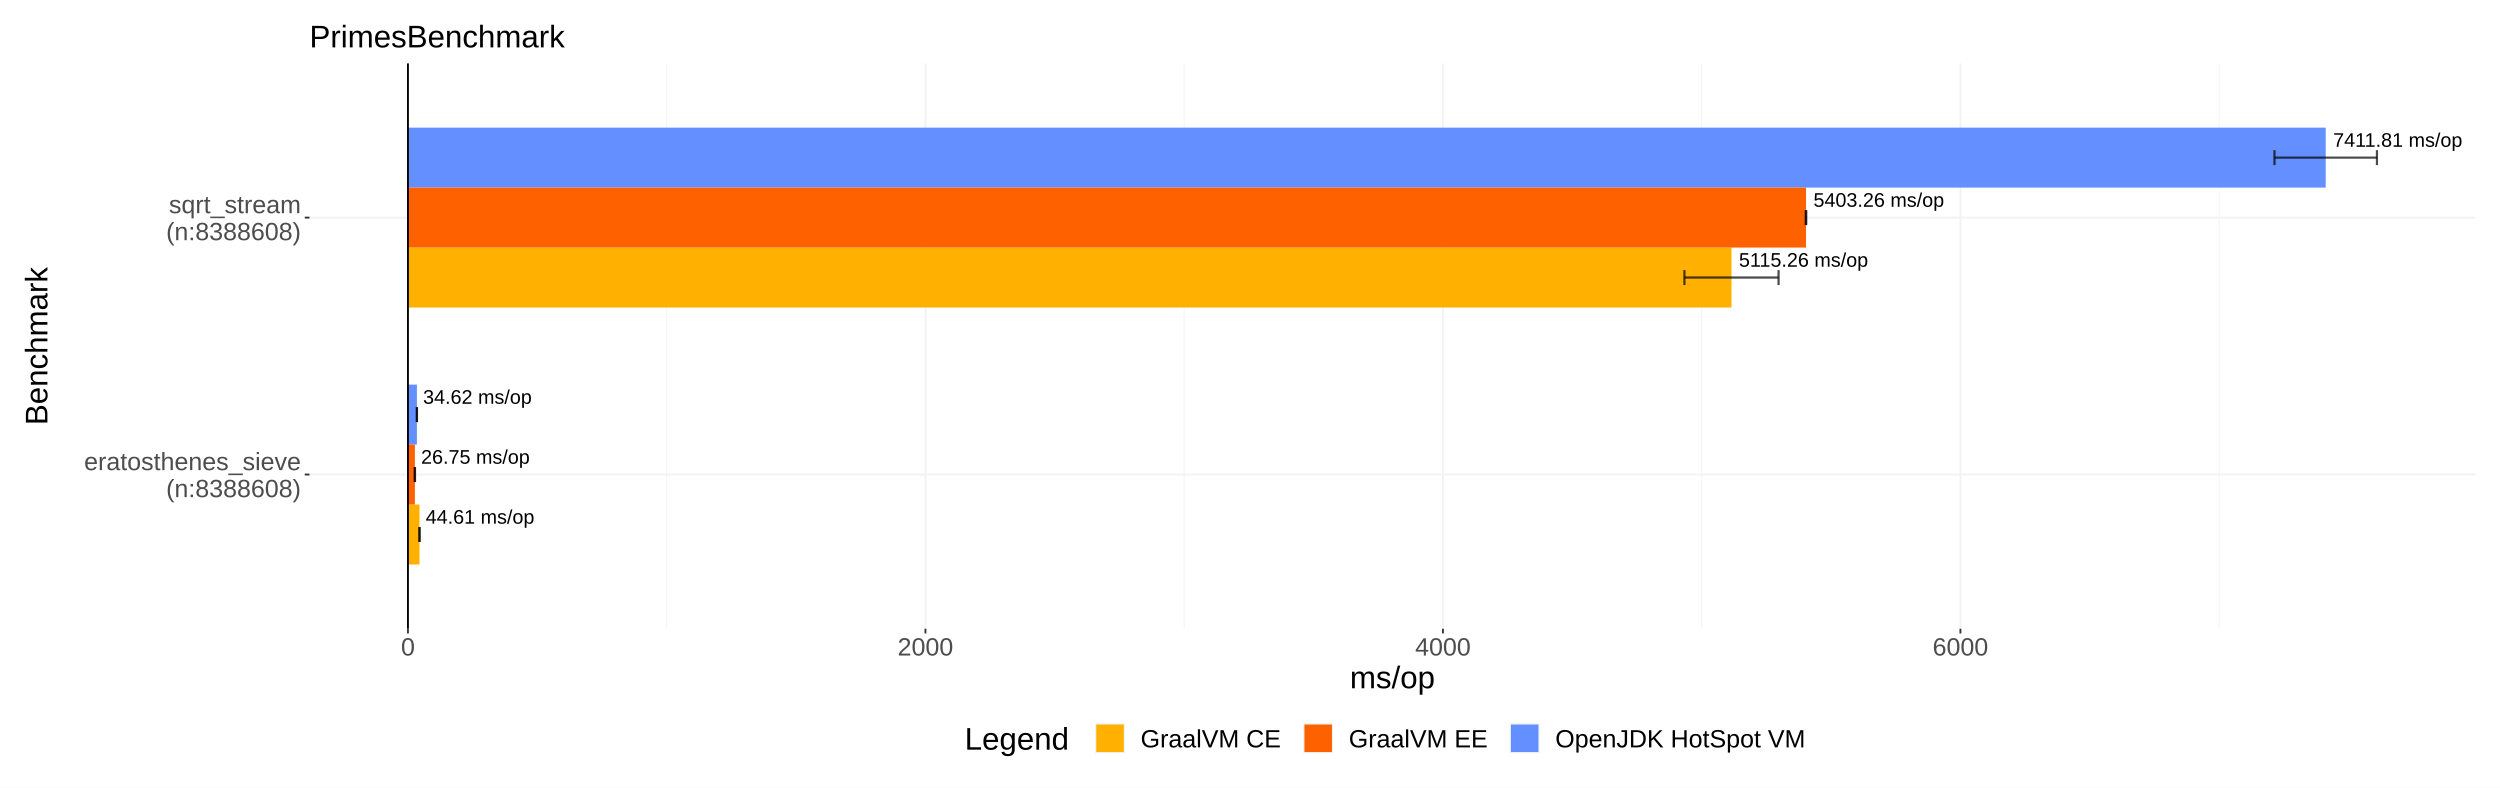
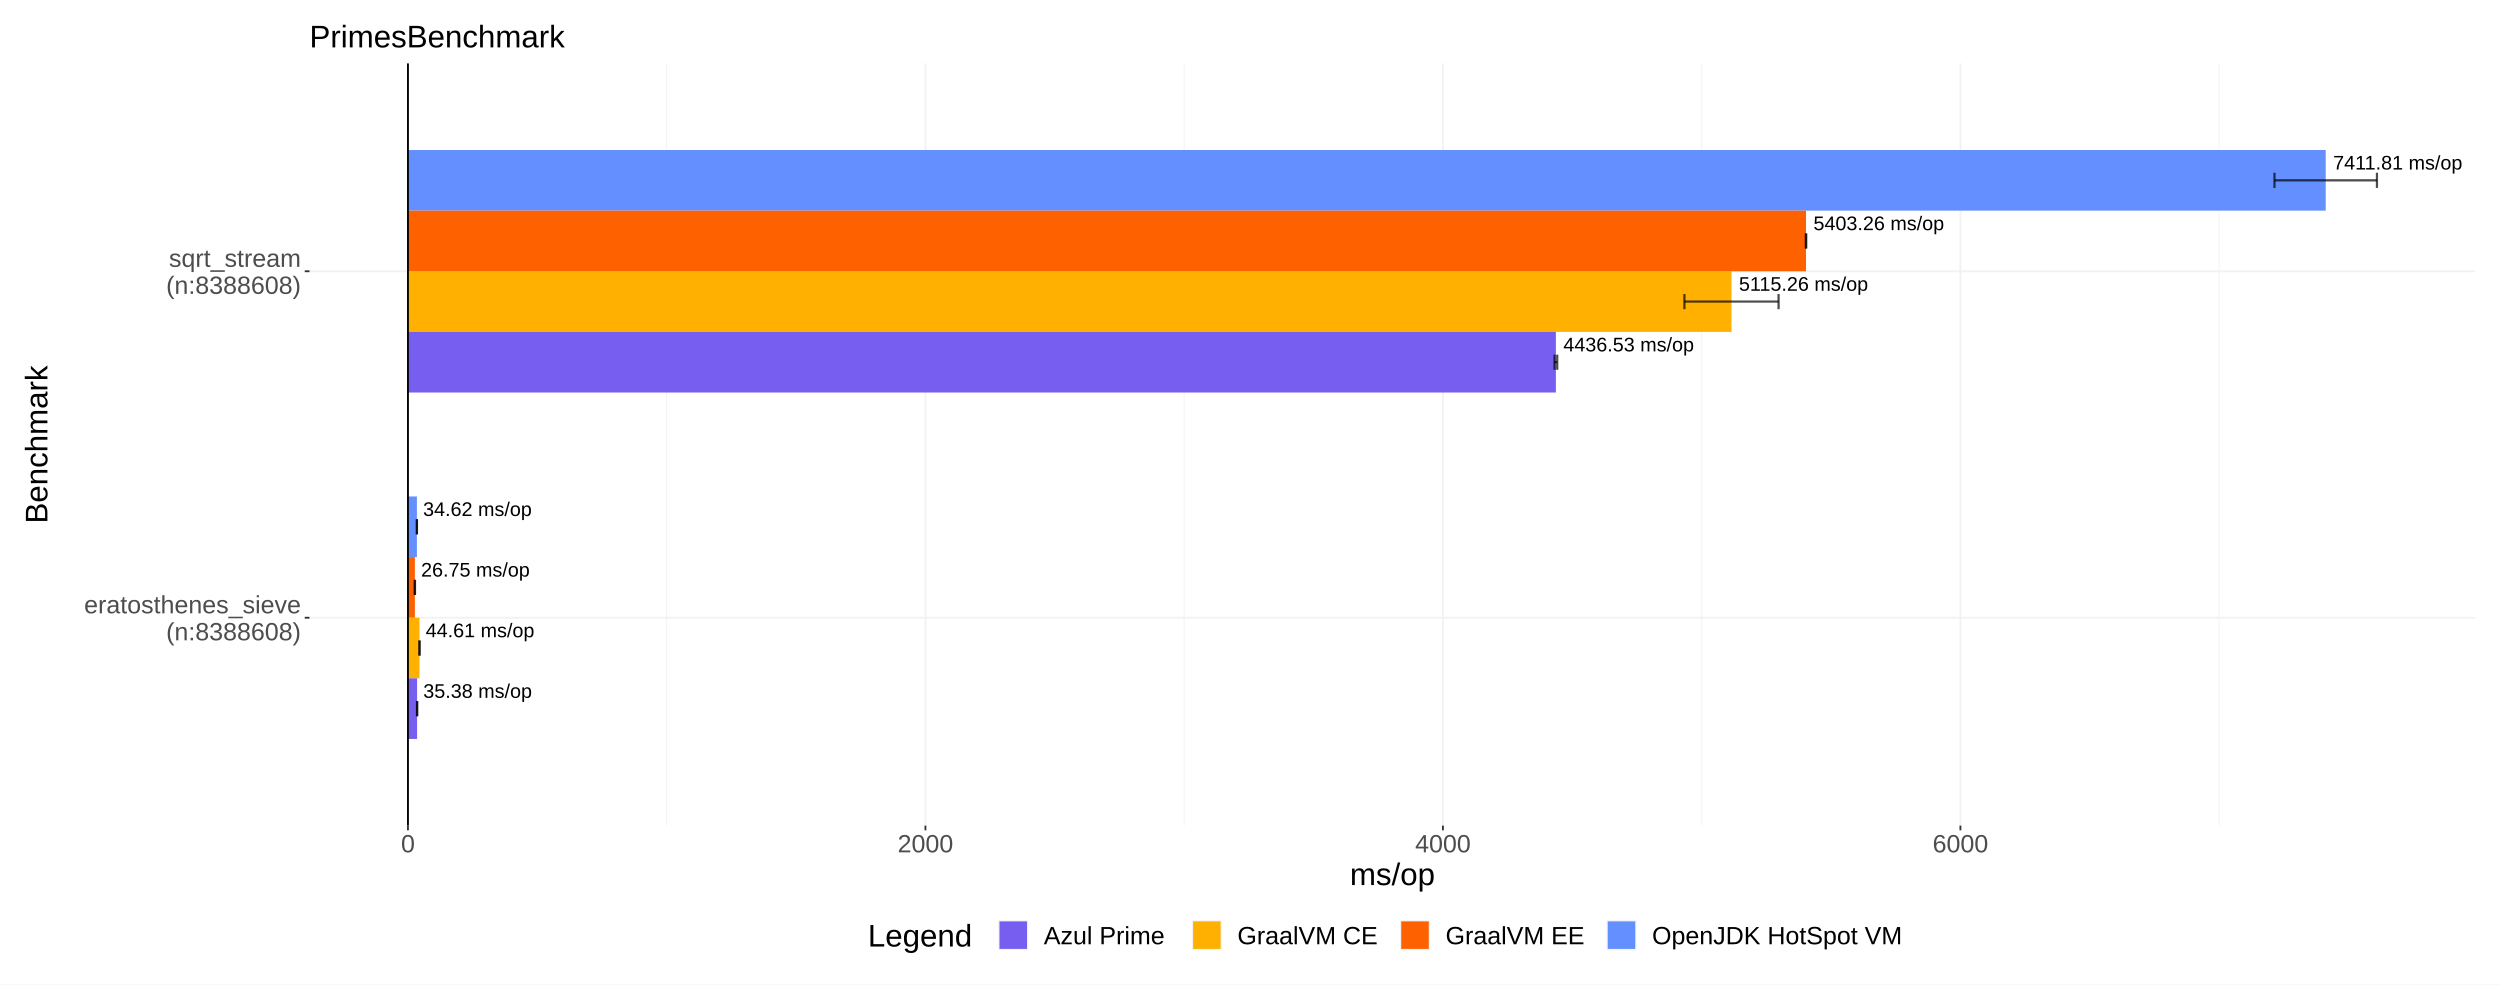
- <svg xmlns="http://www.w3.org/2000/svg" class="svglite" width="1440.00pt" height="453.54pt" viewBox="0 0 1440.00 453.54">
+ <svg xmlns="http://www.w3.org/2000/svg" class="svglite" width="1440.00pt" height="566.93pt" viewBox="0 0 1440.00 566.93">
  <defs>
    <style type="text/css">
    .svglite line, .svglite polyline, .svglite polygon, .svglite path, .svglite rect, .svglite circle {
      fill: none;
      stroke: #000000;
      stroke-linecap: round;
      stroke-linejoin: round;
      stroke-miterlimit: 10.00;
    }
    .svglite text {
      white-space: pre;
    }
  </style>
  </defs>
  <rect width="100%" height="100%" style="stroke: none; fill: #FFFFFF;" />
  <defs>
-     <clipPath id="cpMC4wMHwxNDQwLjAwfDAuMDB8NDUzLjU0">
-       <rect x="0.00" y="0.00" width="1440.00" height="453.54" />
+     <clipPath id="cpMC4wMHwxNDQwLjAwfDAuMDB8NTY2Ljkz">
+       <rect x="0.00" y="0.00" width="1440.00" height="566.93" />
    </clipPath>
  </defs>
-   <g clip-path="url(#cpMC4wMHwxNDQwLjAwfDAuMDB8NDUzLjU0)">
-     <rect x="-0" y="0.00" width="1440.00" height="453.54" style="stroke-width: 1.07; stroke: #FFFFFF; fill: #FFFFFF;" />
-     <rect x="178.27" y="36.52" width="1247.56" height="325.62" style="stroke-width: 1.07; stroke: none;" />
-     <polyline points="384.02,362.15 384.02,36.52 " style="stroke-width: 0.53; stroke: #F2F2F2; stroke-linecap: butt;" />
-     <polyline points="682.09,362.15 682.09,36.52 " style="stroke-width: 0.53; stroke: #F2F2F2; stroke-linecap: butt;" />
-     <polyline points="980.16,362.15 980.16,36.52 " style="stroke-width: 0.53; stroke: #F2F2F2; stroke-linecap: butt;" />
-     <polyline points="1278.24,362.15 1278.24,36.52 " style="stroke-width: 0.53; stroke: #F2F2F2; stroke-linecap: butt;" />
-     <polyline points="178.27,273.34 1425.83,273.34 " style="stroke-width: 1.07; stroke: #F2F2F2; stroke-linecap: butt;" />
-     <polyline points="178.27,125.33 1425.83,125.33 " style="stroke-width: 1.07; stroke: #F2F2F2; stroke-linecap: butt;" />
-     <polyline points="234.98,362.15 234.98,36.52 " style="stroke-width: 1.07; stroke: #F2F2F2; stroke-linecap: butt;" />
-     <polyline points="533.05,362.15 533.05,36.52 " style="stroke-width: 1.07; stroke: #F2F2F2; stroke-linecap: butt;" />
-     <polyline points="831.13,362.15 831.13,36.52 " style="stroke-width: 1.07; stroke: #F2F2F2; stroke-linecap: butt;" />
-     <polyline points="1129.20,362.15 1129.20,36.52 " style="stroke-width: 1.07; stroke: #F2F2F2; stroke-linecap: butt;" />
-     <rect x="234.98" y="221.54" width="5.16" height="34.54" style="stroke-width: 1.07; stroke: none; stroke-linecap: butt; stroke-linejoin: miter; fill: #648FFF;" />
-     <rect x="234.98" y="290.61" width="6.65" height="34.54" style="stroke-width: 1.07; stroke: none; stroke-linecap: butt; stroke-linejoin: miter; fill: #FFB000;" />
-     <rect x="234.98" y="256.07" width="3.99" height="34.54" style="stroke-width: 1.07; stroke: none; stroke-linecap: butt; stroke-linejoin: miter; fill: #FE6100;" />
-     <rect x="234.98" y="73.52" width="1104.63" height="34.54" style="stroke-width: 1.07; stroke: none; stroke-linecap: butt; stroke-linejoin: miter; fill: #648FFF;" />
-     <rect x="234.98" y="142.60" width="762.36" height="34.54" style="stroke-width: 1.07; stroke: none; stroke-linecap: butt; stroke-linejoin: miter; fill: #FFB000;" />
-     <rect x="234.98" y="108.06" width="805.28" height="34.54" style="stroke-width: 1.07; stroke: none; stroke-linecap: butt; stroke-linejoin: miter; fill: #FE6100;" />
-     <text x="243.70" y="232.58" style="font-size: 11.38px; font-family: &quot;Liberation Sans&quot;;" textLength="71.19px" lengthAdjust="spacingAndGlyphs">34.62 ms/op</text>
-     <text x="245.19" y="301.65" style="font-size: 11.38px; font-family: &quot;Liberation Sans&quot;;" textLength="71.19px" lengthAdjust="spacingAndGlyphs">44.61 ms/op</text>
-     <text x="242.53" y="267.12" style="font-size: 11.38px; font-family: &quot;Liberation Sans&quot;;" textLength="71.19px" lengthAdjust="spacingAndGlyphs">26.75 ms/op</text>
-     <text x="1343.89" y="84.57" style="font-size: 11.38px; font-family: &quot;Liberation Sans&quot;;" textLength="85.67px" lengthAdjust="spacingAndGlyphs">7411.81 ms/op</text>
-     <text x="1001.62" y="153.64" style="font-size: 11.38px; font-family: &quot;Liberation Sans&quot;;" textLength="85.67px" lengthAdjust="spacingAndGlyphs">5115.26 ms/op</text>
-     <text x="1044.55" y="119.11" style="font-size: 11.38px; font-family: &quot;Liberation Sans&quot;;" textLength="85.67px" lengthAdjust="spacingAndGlyphs">5403.26 ms/op</text>
-     <polyline points="240.16,243.12 240.16,234.49 " style="stroke-width: 1.28; stroke: #000000; stroke-opacity: 0.70; stroke-linecap: butt;" />
-     <polyline points="240.16,238.80 240.11,238.80 " style="stroke-width: 1.28; stroke: #000000; stroke-opacity: 0.70; stroke-linecap: butt;" />
-     <polyline points="240.11,243.12 240.11,234.49 " style="stroke-width: 1.28; stroke: #000000; stroke-opacity: 0.70; stroke-linecap: butt;" />
-     <polyline points="241.65,312.19 241.65,303.56 " style="stroke-width: 1.28; stroke: #000000; stroke-opacity: 0.70; stroke-linecap: butt;" />
-     <polyline points="241.65,307.88 241.61,307.88 " style="stroke-width: 1.28; stroke: #000000; stroke-opacity: 0.70; stroke-linecap: butt;" />
-     <polyline points="241.61,312.19 241.61,303.56 " style="stroke-width: 1.28; stroke: #000000; stroke-opacity: 0.70; stroke-linecap: butt;" />
-     <polyline points="239.04,277.66 239.04,269.02 " style="stroke-width: 1.28; stroke: #000000; stroke-opacity: 0.70; stroke-linecap: butt;" />
-     <polyline points="239.04,273.34 238.89,273.34 " style="stroke-width: 1.28; stroke: #000000; stroke-opacity: 0.70; stroke-linecap: butt;" />
-     <polyline points="238.89,277.66 238.89,269.02 " style="stroke-width: 1.28; stroke: #000000; stroke-opacity: 0.70; stroke-linecap: butt;" />
-     <polyline points="1369.12,95.11 1369.12,86.48 " style="stroke-width: 1.28; stroke: #000000; stroke-opacity: 0.70; stroke-linecap: butt;" />
-     <polyline points="1369.12,90.79 1310.10,90.79 " style="stroke-width: 1.28; stroke: #000000; stroke-opacity: 0.70; stroke-linecap: butt;" />
-     <polyline points="1310.10,95.11 1310.10,86.48 " style="stroke-width: 1.28; stroke: #000000; stroke-opacity: 0.70; stroke-linecap: butt;" />
-     <polyline points="1024.46,164.18 1024.46,155.55 " style="stroke-width: 1.28; stroke: #000000; stroke-opacity: 0.70; stroke-linecap: butt;" />
-     <polyline points="1024.46,159.86 970.22,159.86 " style="stroke-width: 1.28; stroke: #000000; stroke-opacity: 0.70; stroke-linecap: butt;" />
-     <polyline points="970.22,164.18 970.22,155.55 " style="stroke-width: 1.28; stroke: #000000; stroke-opacity: 0.70; stroke-linecap: butt;" />
-     <polyline points="1040.40,129.65 1040.40,121.01 " style="stroke-width: 1.28; stroke: #000000; stroke-opacity: 0.70; stroke-linecap: butt;" />
-     <polyline points="1040.40,125.33 1040.12,125.33 " style="stroke-width: 1.28; stroke: #000000; stroke-opacity: 0.70; stroke-linecap: butt;" />
-     <polyline points="1040.12,129.65 1040.12,121.01 " style="stroke-width: 1.28; stroke: #000000; stroke-opacity: 0.70; stroke-linecap: butt;" />
-     <line x1="234.98" y1="362.15" x2="234.98" y2="36.52" style="stroke-width: 1.07; stroke-linecap: butt;" />
-     <text x="173.34" y="270.81" text-anchor="end" style="font-size: 14.40px;fill: #4D4D4D; font-family: &quot;Liberation Sans&quot;;" textLength="139.56px" lengthAdjust="spacingAndGlyphs">eratosthenes_sieve</text>
-     <text x="173.34" y="286.36" text-anchor="end" style="font-size: 14.40px;fill: #4D4D4D; font-family: &quot;Liberation Sans&quot;;" textLength="89.31px" lengthAdjust="spacingAndGlyphs">(n:8388608)</text>
-     <text x="173.34" y="122.80" text-anchor="end" style="font-size: 14.40px;fill: #4D4D4D; font-family: &quot;Liberation Sans&quot;;" textLength="85.83px" lengthAdjust="spacingAndGlyphs">sqrt_stream</text>
-     <text x="173.34" y="138.35" text-anchor="end" style="font-size: 14.40px;fill: #4D4D4D; font-family: &quot;Liberation Sans&quot;;" textLength="89.31px" lengthAdjust="spacingAndGlyphs">(n:8388608)</text>
-     <polyline points="175.53,273.34 178.27,273.34 " style="stroke-width: 1.07; stroke: #333333; stroke-linecap: butt;" />
-     <polyline points="175.53,125.33 178.27,125.33 " style="stroke-width: 1.07; stroke: #333333; stroke-linecap: butt;" />
-     <polyline points="234.98,364.89 234.98,362.15 " style="stroke-width: 1.07; stroke: #333333; stroke-linecap: butt;" />
-     <polyline points="533.05,364.89 533.05,362.15 " style="stroke-width: 1.07; stroke: #333333; stroke-linecap: butt;" />
-     <polyline points="831.13,364.89 831.13,362.15 " style="stroke-width: 1.07; stroke: #333333; stroke-linecap: butt;" />
-     <polyline points="1129.20,364.89 1129.20,362.15 " style="stroke-width: 1.07; stroke: #333333; stroke-linecap: butt;" />
-     <text x="234.98" y="377.57" text-anchor="middle" style="font-size: 14.40px;fill: #4D4D4D; font-family: &quot;Liberation Sans&quot;;" textLength="9.16px" lengthAdjust="spacingAndGlyphs">0</text>
-     <text x="533.05" y="377.57" text-anchor="middle" style="font-size: 14.40px;fill: #4D4D4D; font-family: &quot;Liberation Sans&quot;;" textLength="36.63px" lengthAdjust="spacingAndGlyphs">2000</text>
-     <text x="831.13" y="377.57" text-anchor="middle" style="font-size: 14.40px;fill: #4D4D4D; font-family: &quot;Liberation Sans&quot;;" textLength="36.63px" lengthAdjust="spacingAndGlyphs">4000</text>
-     <text x="1129.20" y="377.57" text-anchor="middle" style="font-size: 14.40px;fill: #4D4D4D; font-family: &quot;Liberation Sans&quot;;" textLength="36.63px" lengthAdjust="spacingAndGlyphs">6000</text>
-     <text x="802.05" y="396.43" text-anchor="middle" style="font-size: 18.00px; font-family: &quot;Liberation Sans&quot;;" textLength="55.41px" lengthAdjust="spacingAndGlyphs">ms/op</text>
-     <text transform="translate(27.30,199.33) rotate(-90)" text-anchor="middle" style="font-size: 18.00px; font-family: &quot;Liberation Sans&quot;;" textLength="102.52px" lengthAdjust="spacingAndGlyphs">Benchmark</text>
-     <rect x="550.18" y="411.13" width="503.74" height="28.24" style="stroke-width: 1.07; stroke: none; fill: #FFFFFF;" />
-     <text x="555.66" y="431.81" style="font-size: 18.00px; font-family: &quot;Liberation Sans&quot;;" textLength="66.12px" lengthAdjust="spacingAndGlyphs">Legend</text>
-     <rect x="630.74" y="416.61" width="17.28" height="17.28" style="stroke-width: 1.07; stroke: none; fill: #F2F2F2;" />
-     <rect x="631.45" y="417.32" width="15.86" height="15.86" style="stroke-width: 1.07; stroke: none; stroke-linecap: butt; stroke-linejoin: miter; fill: #FFB000;" />
-     <rect x="750.64" y="416.61" width="17.28" height="17.28" style="stroke-width: 1.07; stroke: none; fill: #F2F2F2;" />
-     <rect x="751.35" y="417.32" width="15.86" height="15.86" style="stroke-width: 1.07; stroke: none; stroke-linecap: butt; stroke-linejoin: miter; fill: #FE6100;" />
-     <rect x="869.58" y="416.61" width="17.28" height="17.28" style="stroke-width: 1.07; stroke: none; fill: #F2F2F2;" />
-     <rect x="870.29" y="417.32" width="15.86" height="15.86" style="stroke-width: 1.07; stroke: none; stroke-linecap: butt; stroke-linejoin: miter; fill: #648FFF;" />
-     <text x="656.99" y="430.50" style="font-size: 14.40px; font-family: &quot;Liberation Sans&quot;;" textLength="84.69px" lengthAdjust="spacingAndGlyphs">GraalVM CE</text>
-     <text x="776.89" y="430.50" style="font-size: 14.40px; font-family: &quot;Liberation Sans&quot;;" textLength="83.73px" lengthAdjust="spacingAndGlyphs">GraalVM EE</text>
-     <text x="895.83" y="430.50" style="font-size: 14.40px; font-family: &quot;Liberation Sans&quot;;" textLength="152.61px" lengthAdjust="spacingAndGlyphs">OpenJDK HotSpot VM</text>
+   <g clip-path="url(#cpMC4wMHwxNDQwLjAwfDAuMDB8NTY2Ljkz)">
+     <rect x="-0" y="0.00" width="1440.00" height="566.93" style="stroke-width: 1.07; stroke: #FFFFFF; fill: #FFFFFF;" />
+     <rect x="178.27" y="36.52" width="1247.56" height="439.01" style="stroke-width: 1.07; stroke: none;" />
+     <polyline points="384.02,475.53 384.02,36.52 " style="stroke-width: 0.53; stroke: #F2F2F2; stroke-linecap: butt;" />
+     <polyline points="682.09,475.53 682.09,36.52 " style="stroke-width: 0.53; stroke: #F2F2F2; stroke-linecap: butt;" />
+     <polyline points="980.16,475.53 980.16,36.52 " style="stroke-width: 0.53; stroke: #F2F2F2; stroke-linecap: butt;" />
+     <polyline points="1278.24,475.53 1278.24,36.52 " style="stroke-width: 0.53; stroke: #F2F2F2; stroke-linecap: butt;" />
+     <polyline points="178.27,355.80 1425.83,355.80 " style="stroke-width: 1.07; stroke: #F2F2F2; stroke-linecap: butt;" />
+     <polyline points="178.27,156.25 1425.83,156.25 " style="stroke-width: 1.07; stroke: #F2F2F2; stroke-linecap: butt;" />
+     <polyline points="234.98,475.53 234.98,36.52 " style="stroke-width: 1.07; stroke: #F2F2F2; stroke-linecap: butt;" />
+     <polyline points="533.05,475.53 533.05,36.52 " style="stroke-width: 1.07; stroke: #F2F2F2; stroke-linecap: butt;" />
+     <polyline points="831.13,475.53 831.13,36.52 " style="stroke-width: 1.07; stroke: #F2F2F2; stroke-linecap: butt;" />
+     <polyline points="1129.20,475.53 1129.20,36.52 " style="stroke-width: 1.07; stroke: #F2F2F2; stroke-linecap: butt;" />
+     <rect x="234.98" y="285.96" width="5.16" height="34.92" style="stroke-width: 1.07; stroke: none; stroke-linecap: butt; stroke-linejoin: miter; fill: #648FFF;" />
+     <rect x="234.98" y="355.80" width="6.65" height="34.92" style="stroke-width: 1.07; stroke: none; stroke-linecap: butt; stroke-linejoin: miter; fill: #FFB000;" />
+     <rect x="234.98" y="320.88" width="3.99" height="34.92" style="stroke-width: 1.07; stroke: none; stroke-linecap: butt; stroke-linejoin: miter; fill: #FE6100;" />
+     <rect x="234.98" y="390.72" width="5.27" height="34.92" style="stroke-width: 1.07; stroke: none; stroke-linecap: butt; stroke-linejoin: miter; fill: #785EF0;" />
+     <rect x="234.98" y="86.41" width="1104.63" height="34.92" style="stroke-width: 1.07; stroke: none; stroke-linecap: butt; stroke-linejoin: miter; fill: #648FFF;" />
+     <rect x="234.98" y="156.25" width="762.36" height="34.92" style="stroke-width: 1.07; stroke: none; stroke-linecap: butt; stroke-linejoin: miter; fill: #FFB000;" />
+     <rect x="234.98" y="121.33" width="805.28" height="34.92" style="stroke-width: 1.07; stroke: none; stroke-linecap: butt; stroke-linejoin: miter; fill: #FE6100;" />
+     <rect x="234.98" y="191.17" width="661.21" height="34.92" style="stroke-width: 1.07; stroke: none; stroke-linecap: butt; stroke-linejoin: miter; fill: #785EF0;" />
+     <text x="243.70" y="297.20" style="font-size: 11.38px; font-family: &quot;Liberation Sans&quot;;" textLength="71.19px" lengthAdjust="spacingAndGlyphs">34.62 ms/op</text>
+     <text x="245.19" y="367.04" style="font-size: 11.38px; font-family: &quot;Liberation Sans&quot;;" textLength="71.19px" lengthAdjust="spacingAndGlyphs">44.61 ms/op</text>
+     <text x="242.53" y="332.12" style="font-size: 11.38px; font-family: &quot;Liberation Sans&quot;;" textLength="71.19px" lengthAdjust="spacingAndGlyphs">26.75 ms/op</text>
+     <text x="243.81" y="401.96" style="font-size: 11.38px; font-family: &quot;Liberation Sans&quot;;" textLength="71.19px" lengthAdjust="spacingAndGlyphs">35.38 ms/op</text>
+     <text x="1343.89" y="97.65" style="font-size: 11.38px; font-family: &quot;Liberation Sans&quot;;" textLength="85.67px" lengthAdjust="spacingAndGlyphs">7411.81 ms/op</text>
+     <text x="1001.62" y="167.49" style="font-size: 11.38px; font-family: &quot;Liberation Sans&quot;;" textLength="85.67px" lengthAdjust="spacingAndGlyphs">5115.26 ms/op</text>
+     <text x="1044.55" y="132.57" style="font-size: 11.38px; font-family: &quot;Liberation Sans&quot;;" textLength="85.67px" lengthAdjust="spacingAndGlyphs">5403.26 ms/op</text>
+     <text x="900.47" y="202.41" style="font-size: 11.38px; font-family: &quot;Liberation Sans&quot;;" textLength="85.67px" lengthAdjust="spacingAndGlyphs">4436.53 ms/op</text>
+     <polyline points="240.16,307.79 240.16,299.05 " style="stroke-width: 1.28; stroke: #000000; stroke-opacity: 0.70; stroke-linecap: butt;" />
+     <polyline points="240.16,303.42 240.11,303.42 " style="stroke-width: 1.28; stroke: #000000; stroke-opacity: 0.70; stroke-linecap: butt;" />
+     <polyline points="240.11,307.79 240.11,299.05 " style="stroke-width: 1.28; stroke: #000000; stroke-opacity: 0.70; stroke-linecap: butt;" />
+     <polyline points="241.65,377.63 241.65,368.90 " style="stroke-width: 1.28; stroke: #000000; stroke-opacity: 0.70; stroke-linecap: butt;" />
+     <polyline points="241.65,373.26 241.61,373.26 " style="stroke-width: 1.28; stroke: #000000; stroke-opacity: 0.70; stroke-linecap: butt;" />
+     <polyline points="241.61,377.63 241.61,368.90 " style="stroke-width: 1.28; stroke: #000000; stroke-opacity: 0.70; stroke-linecap: butt;" />
+     <polyline points="239.04,342.71 239.04,333.98 " style="stroke-width: 1.28; stroke: #000000; stroke-opacity: 0.70; stroke-linecap: butt;" />
+     <polyline points="239.04,338.34 238.89,338.34 " style="stroke-width: 1.28; stroke: #000000; stroke-opacity: 0.70; stroke-linecap: butt;" />
+     <polyline points="238.89,342.71 238.89,333.98 " style="stroke-width: 1.28; stroke: #000000; stroke-opacity: 0.70; stroke-linecap: butt;" />
+     <polyline points="240.33,412.55 240.33,403.82 " style="stroke-width: 1.28; stroke: #000000; stroke-opacity: 0.70; stroke-linecap: butt;" />
+     <polyline points="240.33,408.18 240.18,408.18 " style="stroke-width: 1.28; stroke: #000000; stroke-opacity: 0.70; stroke-linecap: butt;" />
+     <polyline points="240.18,412.55 240.18,403.82 " style="stroke-width: 1.28; stroke: #000000; stroke-opacity: 0.70; stroke-linecap: butt;" />
+     <polyline points="1369.12,108.24 1369.12,99.51 " style="stroke-width: 1.28; stroke: #000000; stroke-opacity: 0.70; stroke-linecap: butt;" />
+     <polyline points="1369.12,103.87 1310.10,103.87 " style="stroke-width: 1.28; stroke: #000000; stroke-opacity: 0.70; stroke-linecap: butt;" />
+     <polyline points="1310.10,108.24 1310.10,99.51 " style="stroke-width: 1.28; stroke: #000000; stroke-opacity: 0.70; stroke-linecap: butt;" />
+     <polyline points="1024.46,178.08 1024.46,169.35 " style="stroke-width: 1.28; stroke: #000000; stroke-opacity: 0.70; stroke-linecap: butt;" />
+     <polyline points="1024.46,173.71 970.22,173.71 " style="stroke-width: 1.28; stroke: #000000; stroke-opacity: 0.70; stroke-linecap: butt;" />
+     <polyline points="970.22,178.08 970.22,169.35 " style="stroke-width: 1.28; stroke: #000000; stroke-opacity: 0.70; stroke-linecap: butt;" />
+     <polyline points="1040.40,143.16 1040.40,134.43 " style="stroke-width: 1.28; stroke: #000000; stroke-opacity: 0.70; stroke-linecap: butt;" />
+     <polyline points="1040.40,138.79 1040.12,138.79 " style="stroke-width: 1.28; stroke: #000000; stroke-opacity: 0.70; stroke-linecap: butt;" />
+     <polyline points="1040.12,143.16 1040.12,134.43 " style="stroke-width: 1.28; stroke: #000000; stroke-opacity: 0.70; stroke-linecap: butt;" />
+     <polyline points="896.96,213.00 896.96,204.27 " style="stroke-width: 1.28; stroke: #000000; stroke-opacity: 0.70; stroke-linecap: butt;" />
+     <polyline points="896.96,208.63 895.41,208.63 " style="stroke-width: 1.28; stroke: #000000; stroke-opacity: 0.70; stroke-linecap: butt;" />
+     <polyline points="895.41,213.00 895.41,204.27 " style="stroke-width: 1.28; stroke: #000000; stroke-opacity: 0.70; stroke-linecap: butt;" />
+     <line x1="234.98" y1="475.53" x2="234.98" y2="36.52" style="stroke-width: 1.07; stroke-linecap: butt;" />
+     <text x="173.34" y="353.27" text-anchor="end" style="font-size: 14.40px;fill: #4D4D4D; font-family: &quot;Liberation Sans&quot;;" textLength="139.56px" lengthAdjust="spacingAndGlyphs">eratosthenes_sieve</text>
+     <text x="173.34" y="368.82" text-anchor="end" style="font-size: 14.40px;fill: #4D4D4D; font-family: &quot;Liberation Sans&quot;;" textLength="89.31px" lengthAdjust="spacingAndGlyphs">(n:8388608)</text>
+     <text x="173.34" y="153.72" text-anchor="end" style="font-size: 14.40px;fill: #4D4D4D; font-family: &quot;Liberation Sans&quot;;" textLength="85.83px" lengthAdjust="spacingAndGlyphs">sqrt_stream</text>
+     <text x="173.34" y="169.27" text-anchor="end" style="font-size: 14.40px;fill: #4D4D4D; font-family: &quot;Liberation Sans&quot;;" textLength="89.31px" lengthAdjust="spacingAndGlyphs">(n:8388608)</text>
+     <polyline points="175.53,355.80 178.27,355.80 " style="stroke-width: 1.07; stroke: #333333; stroke-linecap: butt;" />
+     <polyline points="175.53,156.25 178.27,156.25 " style="stroke-width: 1.07; stroke: #333333; stroke-linecap: butt;" />
+     <polyline points="234.98,478.27 234.98,475.53 " style="stroke-width: 1.07; stroke: #333333; stroke-linecap: butt;" />
+     <polyline points="533.05,478.27 533.05,475.53 " style="stroke-width: 1.07; stroke: #333333; stroke-linecap: butt;" />
+     <polyline points="831.13,478.27 831.13,475.53 " style="stroke-width: 1.07; stroke: #333333; stroke-linecap: butt;" />
+     <polyline points="1129.20,478.27 1129.20,475.53 " style="stroke-width: 1.07; stroke: #333333; stroke-linecap: butt;" />
+     <text x="234.98" y="490.95" text-anchor="middle" style="font-size: 14.40px;fill: #4D4D4D; font-family: &quot;Liberation Sans&quot;;" textLength="9.16px" lengthAdjust="spacingAndGlyphs">0</text>
+     <text x="533.05" y="490.95" text-anchor="middle" style="font-size: 14.40px;fill: #4D4D4D; font-family: &quot;Liberation Sans&quot;;" textLength="36.63px" lengthAdjust="spacingAndGlyphs">2000</text>
+     <text x="831.13" y="490.95" text-anchor="middle" style="font-size: 14.40px;fill: #4D4D4D; font-family: &quot;Liberation Sans&quot;;" textLength="36.63px" lengthAdjust="spacingAndGlyphs">4000</text>
+     <text x="1129.20" y="490.95" text-anchor="middle" style="font-size: 14.40px;fill: #4D4D4D; font-family: &quot;Liberation Sans&quot;;" textLength="36.63px" lengthAdjust="spacingAndGlyphs">6000</text>
+     <text x="802.05" y="509.81" text-anchor="middle" style="font-size: 18.00px; font-family: &quot;Liberation Sans&quot;;" textLength="55.41px" lengthAdjust="spacingAndGlyphs">ms/op</text>
+     <text transform="translate(27.30,256.03) rotate(-90)" text-anchor="middle" style="font-size: 18.00px; font-family: &quot;Liberation Sans&quot;;" textLength="102.52px" lengthAdjust="spacingAndGlyphs">Benchmark</text>
+     <rect x="494.42" y="524.52" width="615.25" height="28.24" style="stroke-width: 1.07; stroke: none; fill: #FFFFFF;" />
+     <text x="499.90" y="545.20" style="font-size: 18.00px; font-family: &quot;Liberation Sans&quot;;" textLength="66.12px" lengthAdjust="spacingAndGlyphs">Legend</text>
+     <rect x="574.99" y="530.00" width="17.28" height="17.28" style="stroke-width: 1.07; stroke: none; fill: #F2F2F2;" />
+     <rect x="575.70" y="530.71" width="15.86" height="15.86" style="stroke-width: 1.07; stroke: none; stroke-linecap: butt; stroke-linejoin: miter; fill: #785EF0;" />
+     <rect x="686.50" y="530.00" width="17.28" height="17.28" style="stroke-width: 1.07; stroke: none; fill: #F2F2F2;" />
+     <rect x="687.21" y="530.71" width="15.86" height="15.86" style="stroke-width: 1.07; stroke: none; stroke-linecap: butt; stroke-linejoin: miter; fill: #FFB000;" />
+     <rect x="806.40" y="530.00" width="17.28" height="17.28" style="stroke-width: 1.07; stroke: none; fill: #F2F2F2;" />
+     <rect x="807.11" y="530.71" width="15.86" height="15.86" style="stroke-width: 1.07; stroke: none; stroke-linecap: butt; stroke-linejoin: miter; fill: #FE6100;" />
+     <rect x="925.34" y="530.00" width="17.28" height="17.28" style="stroke-width: 1.07; stroke: none; fill: #F2F2F2;" />
+     <rect x="926.05" y="530.71" width="15.86" height="15.86" style="stroke-width: 1.07; stroke: none; stroke-linecap: butt; stroke-linejoin: miter; fill: #648FFF;" />
+     <text x="601.23" y="543.88" style="font-size: 14.40px; font-family: &quot;Liberation Sans&quot;;" textLength="76.30px" lengthAdjust="spacingAndGlyphs">Azul Prime</text>
+     <text x="712.74" y="543.88" style="font-size: 14.40px; font-family: &quot;Liberation Sans&quot;;" textLength="84.69px" lengthAdjust="spacingAndGlyphs">GraalVM CE</text>
+     <text x="832.64" y="543.88" style="font-size: 14.40px; font-family: &quot;Liberation Sans&quot;;" textLength="83.73px" lengthAdjust="spacingAndGlyphs">GraalVM EE</text>
+     <text x="951.58" y="543.88" style="font-size: 14.40px; font-family: &quot;Liberation Sans&quot;;" textLength="152.61px" lengthAdjust="spacingAndGlyphs">OpenJDK HotSpot VM</text>
    <text x="178.27" y="27.30" style="font-size: 18.00px; font-family: &quot;Liberation Sans&quot;;" textLength="163.45px" lengthAdjust="spacingAndGlyphs">PrimesBenchmark</text>
  </g>
</svg>
